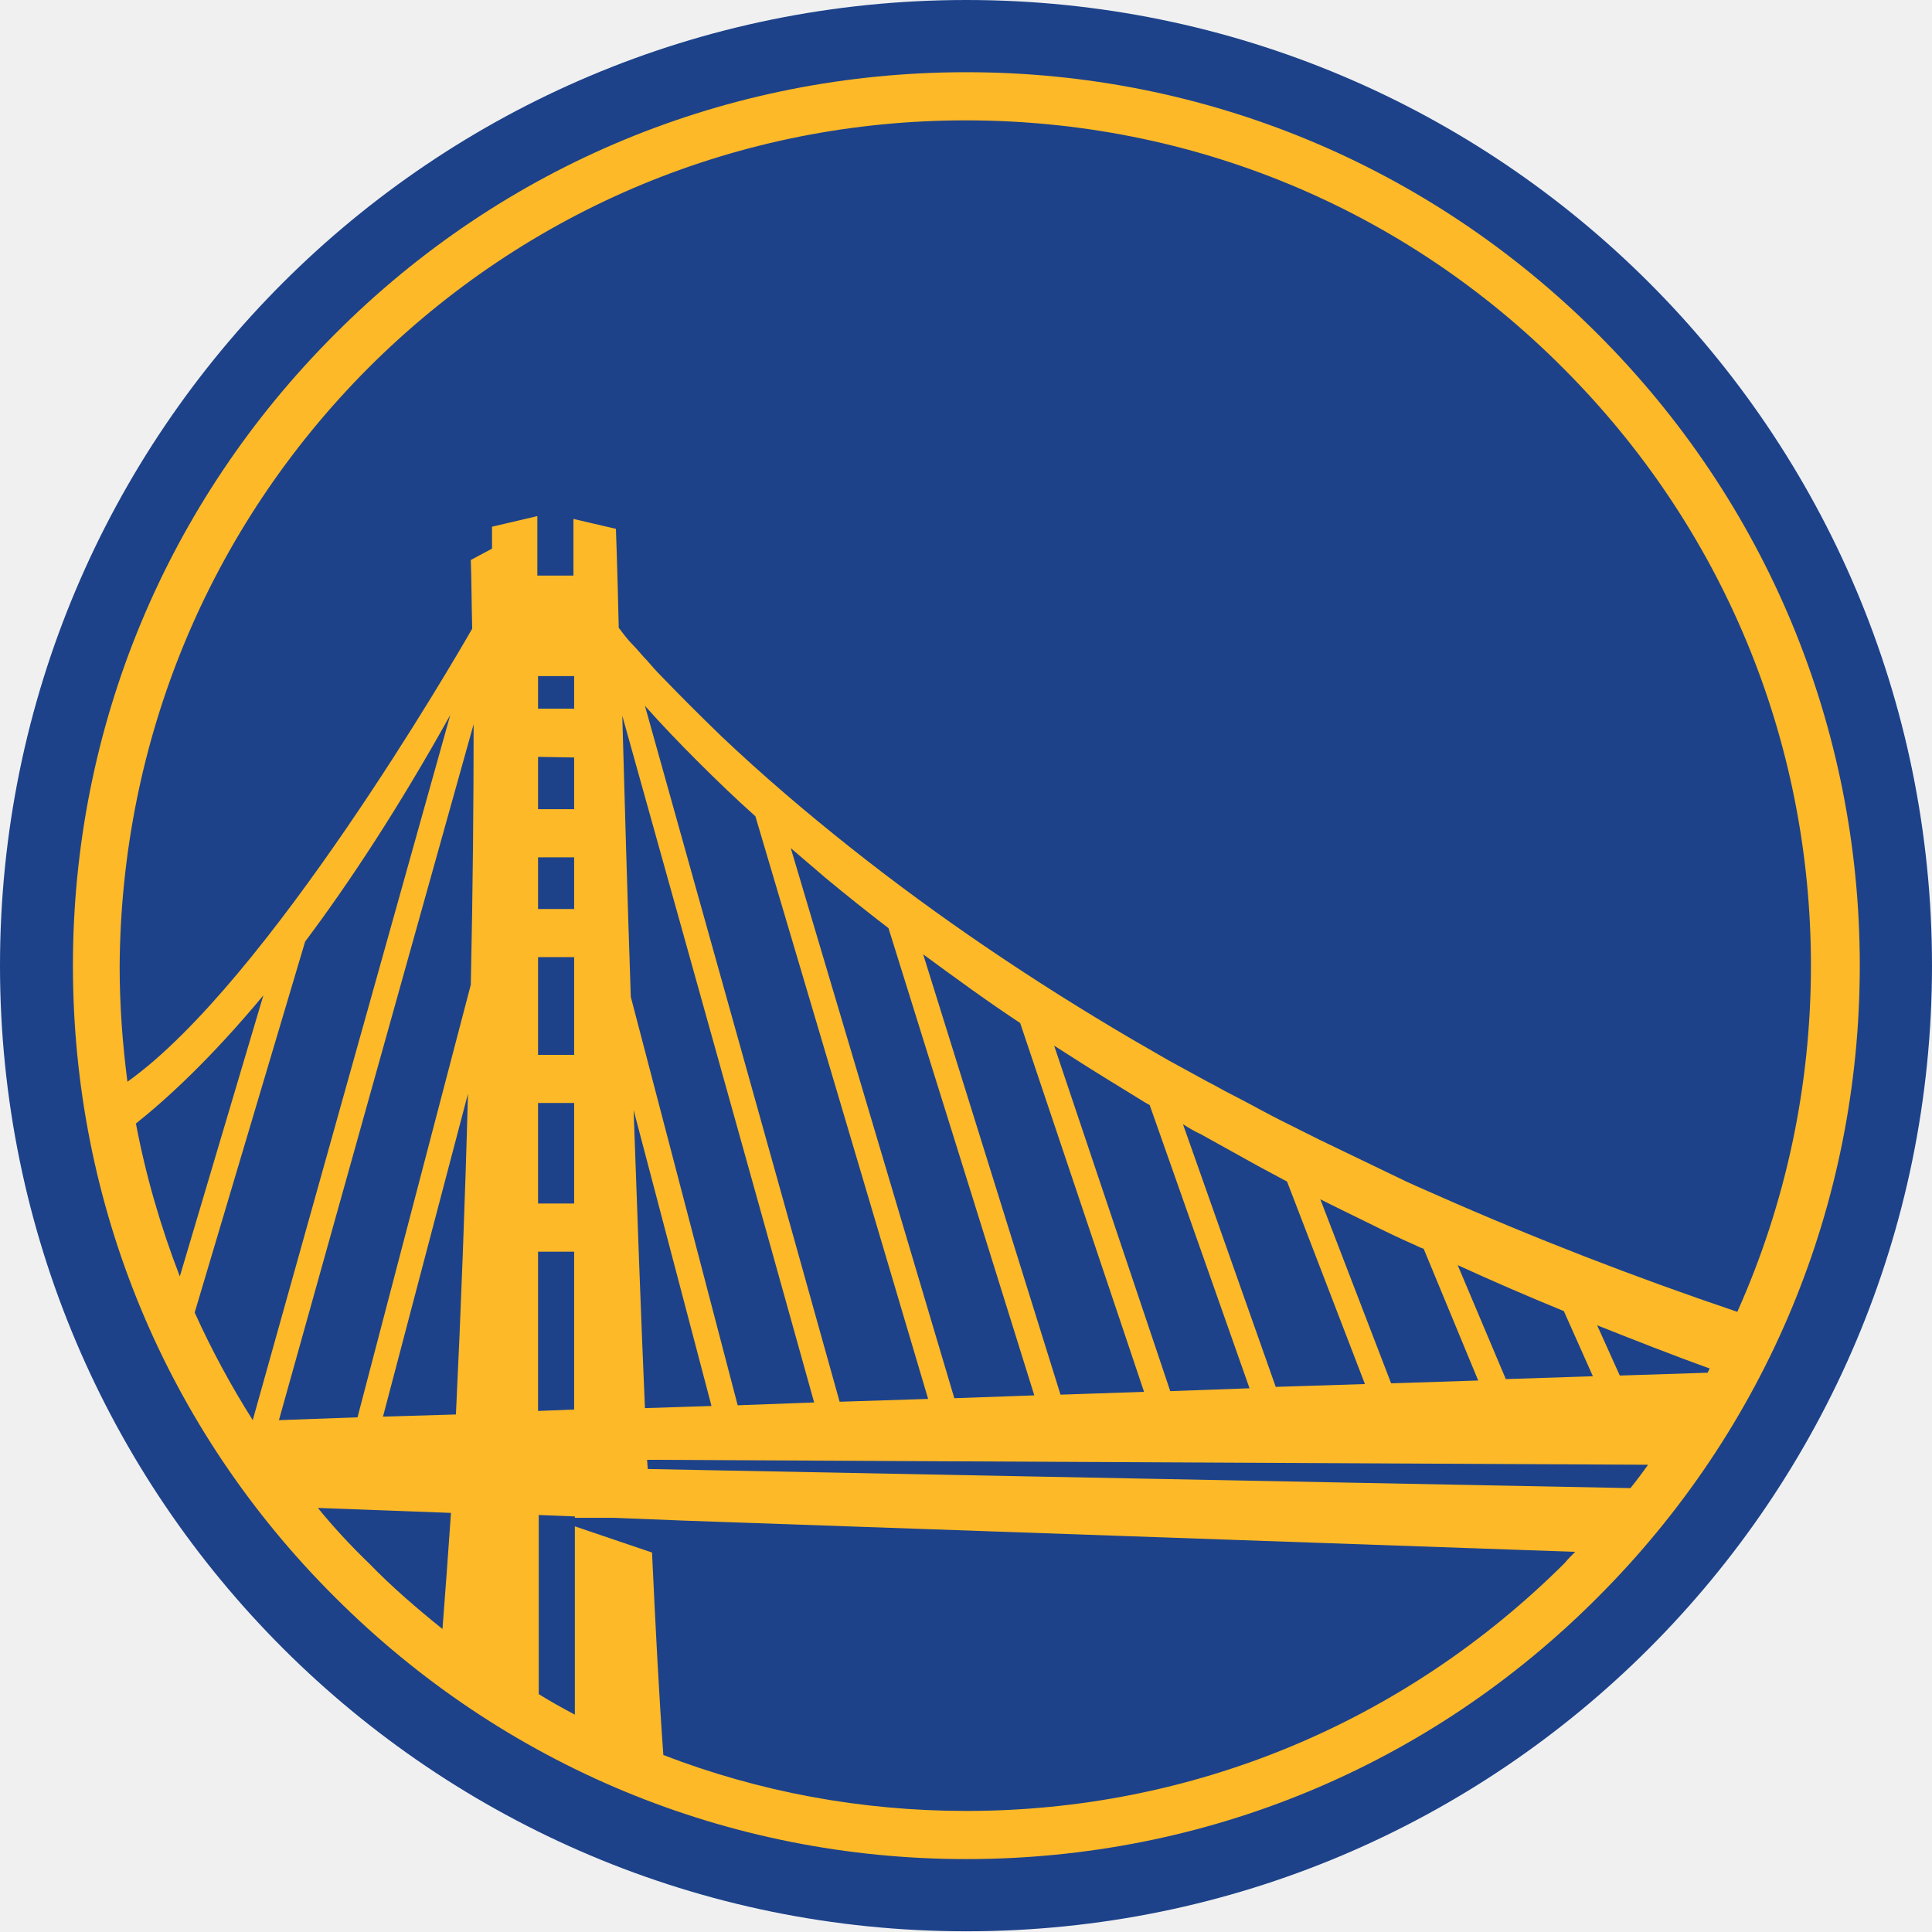
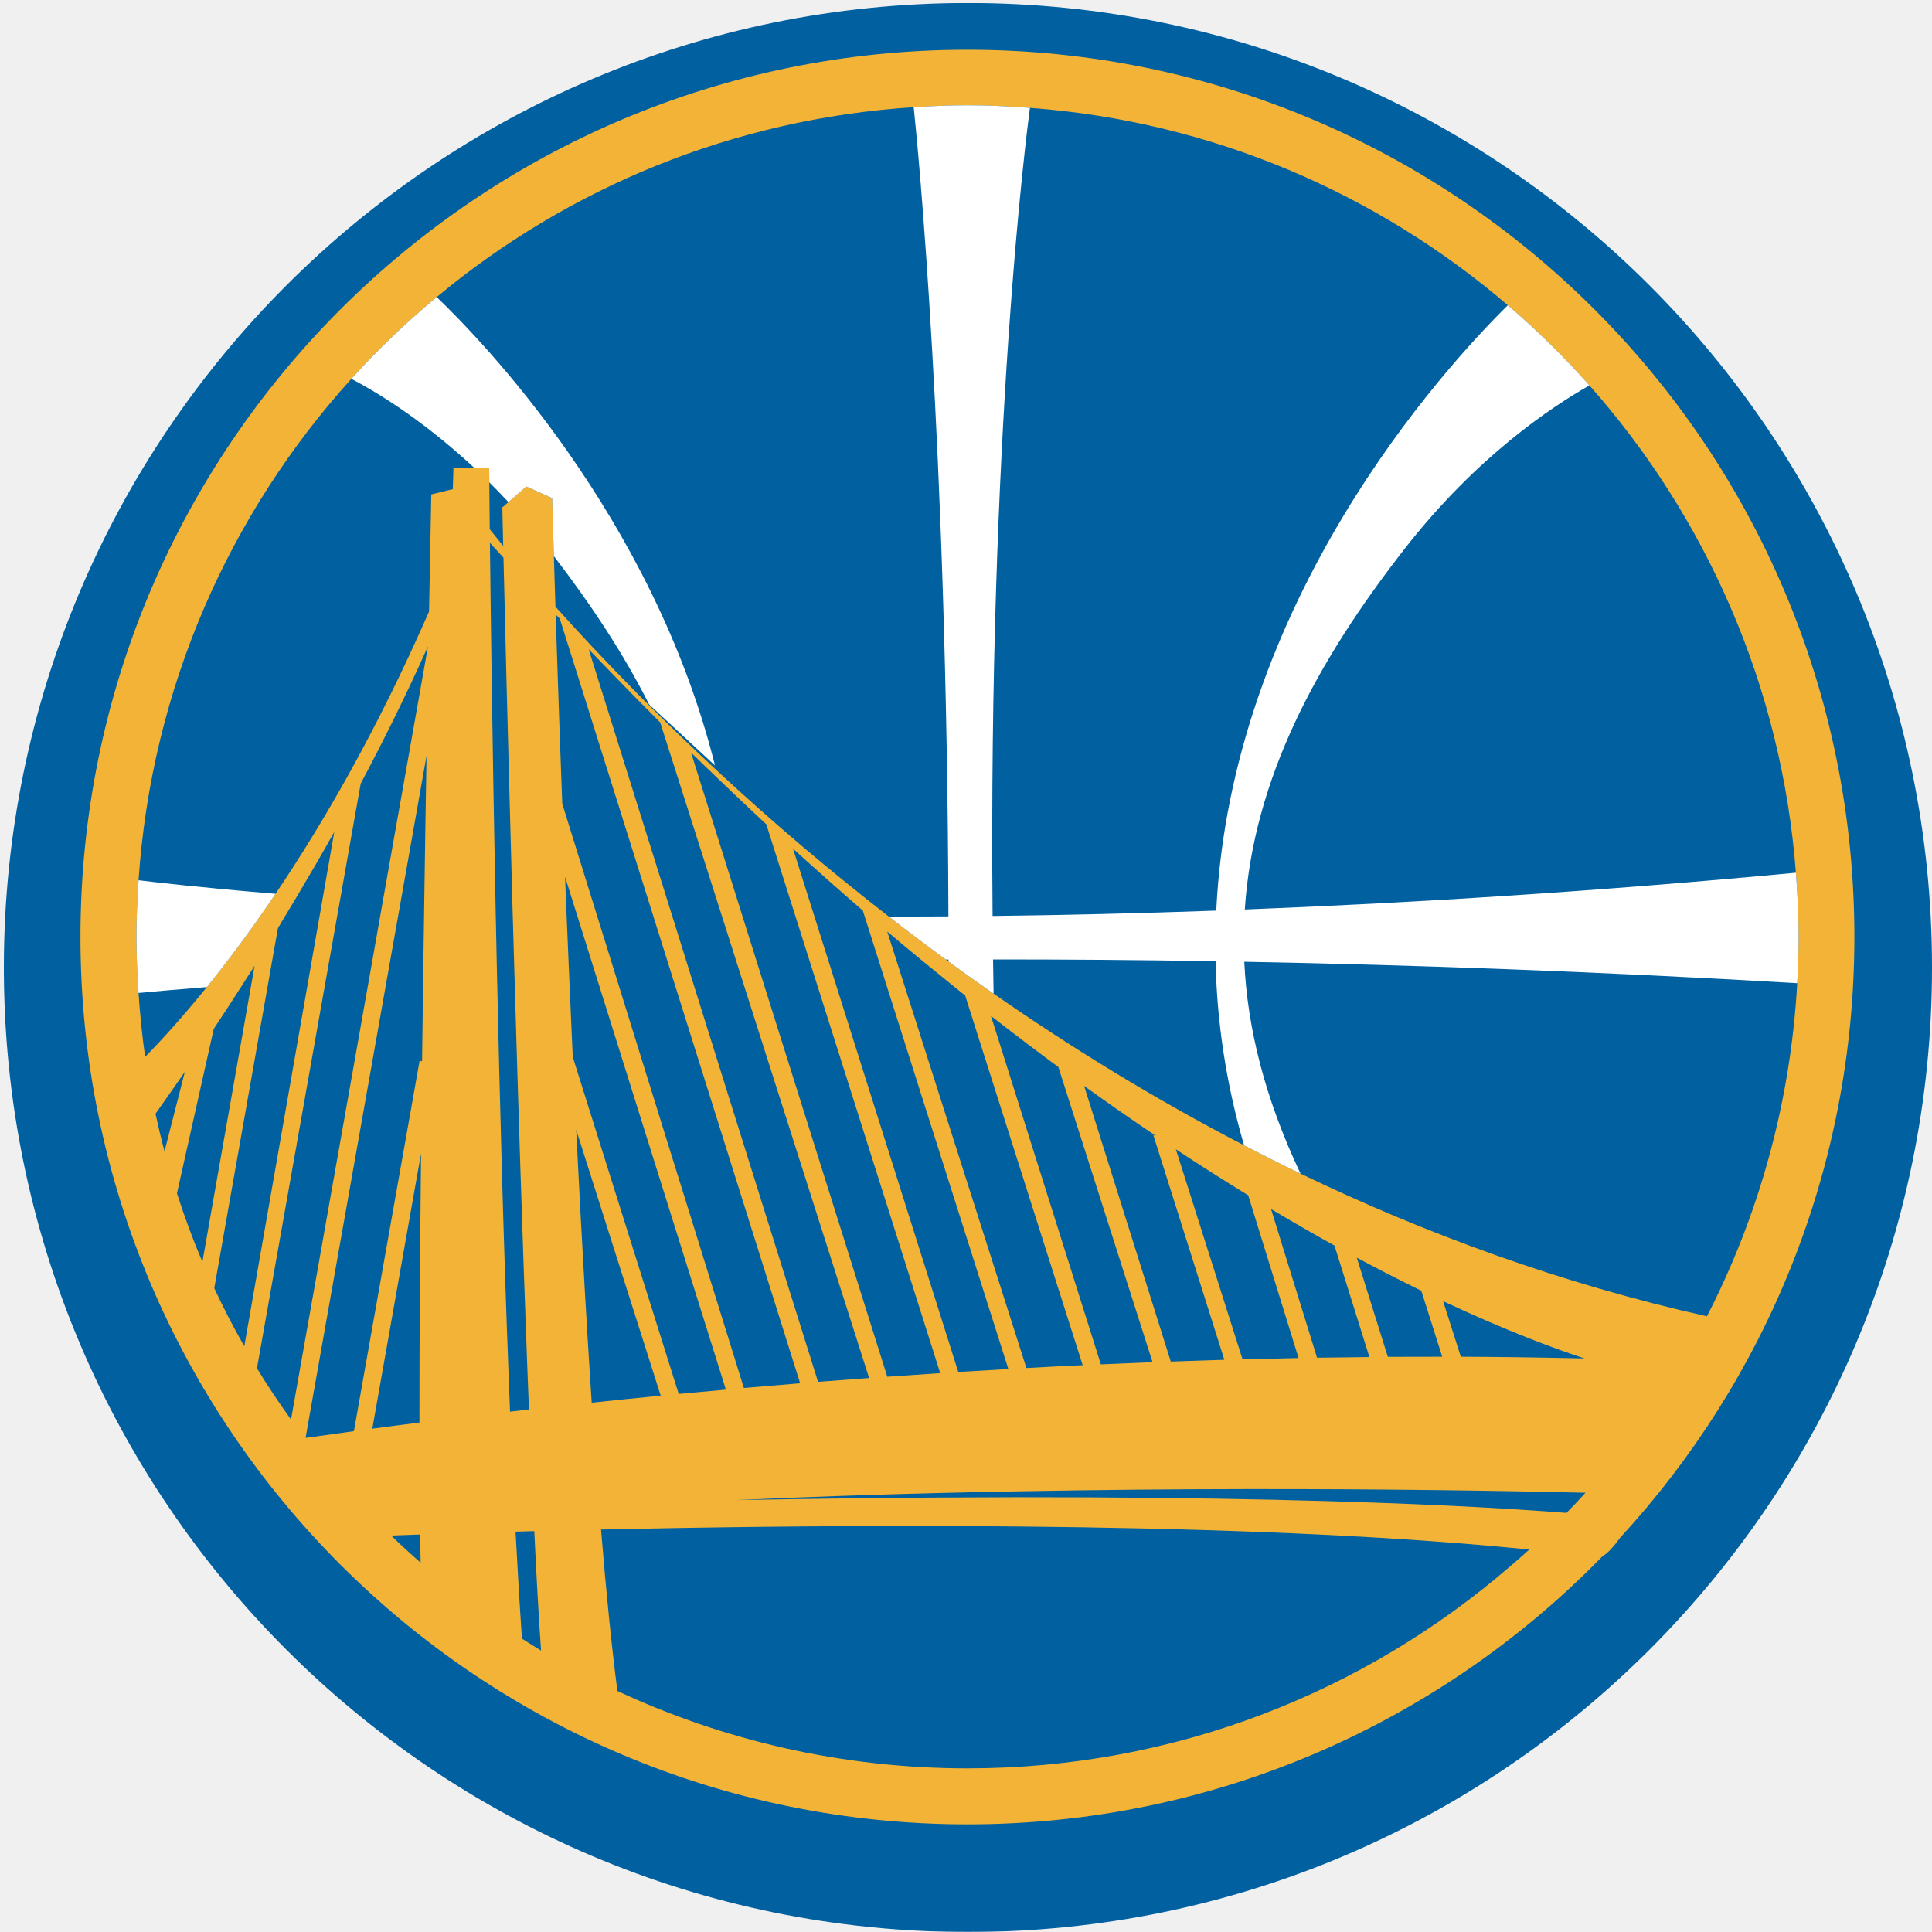
- <svg xmlns="http://www.w3.org/2000/svg" version="1.1" id="Layer_1" x="0px" y="0px" viewBox="0 0 272.9 272.8" style="enable-background:new 0 0 272.9 272.8;" xml:space="preserve">
-   <style type="text/css">
- 	.st0{fill:#1D428A;}
- 	.st1{fill:#FDB927;}
- </style>
-   <path class="st0" d="M272.9,136.4c0,75.3-61.1,136.4-136.4,136.4S0,211.8,0,136.4S61.1,0,136.5,0S272.9,61.1,272.9,136.4" />
-   <path class="st1" d="M225.7,47.2c-23.8-23.8-55.5-37-89.2-37s-65.4,13.1-89.2,37c-23.8,23.8-37,55.5-37,89.2s13.1,65.4,37,89.2  c23.8,23.8,55.5,37,89.2,37s65.4-13.1,89.2-37c23.8-23.8,37-55.5,37-89.2S249.5,71,225.7,47.2 M52,52c22.5-22.5,52.5-35,84.4-35  s61.9,12.4,84.4,35c22.5,22.5,35,52.5,35,84.4c0,17.1-3.6,33.7-10.4,48.9c-14.5-4.9-28.7-10.4-42.7-16.6c-1.8-0.8-3.7-1.6-5.5-2.5  l-5.4-2.6l-2.7-1.3l-2.7-1.3l-5.4-2.7c-1.8-0.9-3.6-1.9-5.3-2.8l-2.7-1.4c-0.9-0.5-1.8-1-2.6-1.4l-5.3-2.9l-5.2-3  c-13.8-8.1-27.2-17.1-39.8-27.1c-6.3-5-12.4-10.2-18.2-15.7c-2.9-2.8-5.7-5.6-8.5-8.5c-0.7-0.7-1.4-1.5-2-2.2  c-0.7-0.7-1.3-1.5-2-2.2s-1.3-1.5-1.9-2.3l-0.1-0.1c-0.2-8.8-0.4-14-0.4-14l-6-1.4v8h-5.1v-8.4l-6.4,1.5v3.1l-3,1.6  c0.1,2.5,0.1,5.8,0.2,9.7c-2.4,4.2-28.9,49.9-48.7,64c-0.7-5.4-1.1-10.8-1.1-16.3C17.1,104.6,29.5,74.6,52,52 M208.8,195l-12.3,0.4  l-10-26l2,1l5.5,2.7c1.8,0.9,3.7,1.8,5.5,2.6c0.5,0.2,1,0.5,1.6,0.7L208.8,195z M205.9,178.7c5,2.3,9.9,4.4,15,6.5l4.1,9.2  l-12.3,0.4L205.9,178.7z M192.8,195.5l-12.6,0.4l-13.1-37.1c0.8,0.5,1.6,1,2.5,1.4l2.7,1.5c1.8,1,3.6,2,5.4,3l4.1,2.2L192.8,195.5z   M176.5,196.1l-11.2,0.4l-16.4-48.8c2.5,1.6,5,3.2,7.6,4.8l5.2,3.2l0.7,0.4L176.5,196.1z M161.6,196.6l-11.8,0.4l-19.4-62.2  c4.5,3.3,9,6.6,13.7,9.7L161.6,196.6z M146.1,197.1l-11.3,0.4l-23.1-77.7c1.6,1.4,3.3,2.8,4.9,4.2c2.9,2.4,5.9,4.8,8.9,7.1  L146.1,197.1z M131.1,197.6l-12.5,0.4L91.1,99.7c2.4,2.7,4.9,5.3,7.4,7.8c2.7,2.7,5.4,5.3,8.2,7.8L131.1,197.6z M115,198.1  l-10.8,0.4l-15.1-57.7c-0.5-14.9-0.9-28.7-1.2-39.7L115,198.1z M100.5,198.6l-9.4,0.3c-0.6-13.7-1.1-28.2-1.6-42.1L100.5,198.6z   M232.8,206.9c-0.8,1.1-1.6,2.2-2.5,3.3l-138.8-2.7l-0.1-1.3L232.8,206.9z M228.8,194.3l-3.2-7.1c5.3,2.1,10.6,4.2,15.9,6.1  c-0.1,0.2-0.2,0.4-0.3,0.6L228.8,194.3z M81.1,107v7.3h-5.6v6.8h5.6v7.3h-5.6v6.8h5.6V149h-5.6v6.8h5.6V170h-5.6v6.8h5.6v22.3  l-5.1,0.2V95.5h5.1v4.6h-5.6v6.8L81.1,107L81.1,107z M27.5,185.4L43.1,133c6.3-8.4,13.2-18.9,20.5-32l-27.9,99.6  C32.6,195.7,29.9,190.7,27.5,185.4 M25.4,180.3c-2.7-7-4.8-14.2-6.2-21.6c4.4-3.5,10.6-9.2,18-18.1L25.4,180.3z M66.9,102.3  c0,10.5-0.1,23.2-0.4,36.8l-16,61.1l-11.1,0.4L66.9,102.3z M66.1,154.5c-0.4,15.1-1,30.8-1.7,45.3l-10.3,0.3L66.1,154.5z M44.9,213  l18.8,0.7c-0.4,5.8-0.8,11.3-1.2,16.4c-3.6-2.9-7.1-5.9-10.3-9.2C49.5,218.3,47.1,215.7,44.9,213 M136.5,255.8  c-14.9,0-29.3-2.7-42.8-7.9c-0.6-8.2-1.1-17.9-1.6-28.6l-10.9-3.7v26.6c-1.7-0.9-3.5-1.9-5.1-2.9V214l5.1,0.2v0.2h5.6l10.1,0.4  l125.6,4.4c-0.5,0.5-1,1-1.5,1.6C198.3,243.4,168.3,255.8,136.5,255.8" />
+ <svg xmlns="http://www.w3.org/2000/svg" xmlns:xlink="http://www.w3.org/1999/xlink" width="500px" height="500px" viewBox="0 0 500 500" version="1.1">
+   <defs>
+     <polygon id="path-1" points="0 499.952 499 499.952 499 0.778 0 0.778" />
+   </defs>
+   <g id="NBA" stroke="none" stroke-width="1" fill="none" fill-rule="evenodd">
+     <g id="GS">
+       <g id="GSWarriors_P_pms" transform="translate(1, 0)">
+         <g id="Group-3">
+           <mask id="mask-2" fill="white">
+             <use xlink:href="#path-1" />
+           </mask>
+           <g id="Clip-2" />
+           <path d="M249.514,0.778 C111.677,0.778 0,112.57 0,250.41 C0,388.242 111.677,500 249.514,500 C387.31,500 499,388.242 499,250.41 C499,112.57 387.31,0.778 249.514,0.778" id="Fill-1" fill="#0060A0" mask="url(#mask-2)" />
+         </g>
+         <path d="M440.754,340.658 C402.806,332.158 367.639,319.162 335.57,303.73 C330.623,301.343 325.759,298.893 320.959,296.4 C297.482,284.219 275.836,270.847 256.138,257.148 C252.172,254.391 248.269,251.618 244.47,248.837 C244.233,248.67 244.004,248.499 243.773,248.328 C238.714,244.632 233.817,240.929 229.057,237.229 C221.299,231.201 213.902,225.197 206.924,219.288 C198.84,212.43 191.31,205.711 184.331,199.23 C178.201,193.549 172.496,188.04 167.242,182.813 C166.122,181.705 165.072,180.631 164.001,179.548 C155.713,171.163 148.574,163.51 142.75,156.998 C142.59,152.045 142.451,147.705 142.34,143.932 C142.055,134.455 141.902,128.914 141.902,128.914 L135.222,125.903 L130.581,129.945 L129.002,131.308 C129.002,131.308 129.077,134.971 129.224,141.28 C127.79,139.523 126.678,138.134 125.745,136.968 C125.696,131.647 125.654,127.55 125.634,124.832 C125.606,122.417 125.592,121.079 125.592,121.079 L116.352,121.079 L116.185,126.589 L110.611,127.957 C110.611,127.957 110.382,139.648 110.041,158.258 C96.765,188.625 82.863,212.703 70.311,231.315 C63.951,240.752 57.939,248.763 52.533,255.45 C46.284,263.176 40.808,269.19 36.564,273.52 C35.785,268.076 35.229,262.549 34.852,256.981 C34.526,252.178 34.31,247.34 34.31,242.446 C34.31,237.518 34.532,232.652 34.86,227.808 C38.213,178.01 58.433,132.847 89.932,98.046 C96.771,90.479 104.161,83.41 112.01,76.882 C145.931,48.669 188.666,30.735 235.466,27.738 C240.086,27.448 244.706,27.243 249.389,27.243 C254.837,27.243 260.201,27.515 265.546,27.911 C312.622,31.406 355.45,50.048 389.223,78.994 C396.723,85.426 403.779,92.355 410.341,99.748 C440.567,133.863 460.104,177.637 463.778,225.862 C464.203,231.341 464.474,236.857 464.474,242.446 C464.474,246.48 464.335,250.468 464.12,254.447 C462.401,285.381 454.162,314.561 440.754,340.658 L440.754,340.658 Z M41.574,297.967 C40.718,294.75 39.946,291.506 39.243,288.235 C41.484,285.082 44.009,281.483 46.842,277.376 L41.574,297.967 L41.574,297.967 Z M64.069,254.572 L51.377,326.59 C48.928,320.798 46.736,314.868 44.796,308.833 L54.321,266.273 C56.714,262.661 59.247,258.77 61.822,254.739 C62.845,253.149 63.846,251.6 64.891,249.943 L64.069,254.572 L64.069,254.572 Z M104.607,196.403 L98.058,233.334 L94.651,252.623 L74.319,367.38 C71.236,363.065 68.265,358.673 65.503,354.127 L83.384,253.288 L87.065,232.597 L90.169,215.059 L92.353,202.793 C98.428,191.388 104.321,179.453 109.769,167.258 L104.607,196.403 L104.607,196.403 Z M204.857,237.122 L242.327,355.373 C237.692,355.673 233.134,355.979 228.627,356.299 L191.095,236.944 L189.41,231.556 L177.84,194.765 C180.184,197.061 182.523,199.299 184.853,201.54 C189.048,205.567 193.21,209.521 197.316,213.329 L204.857,237.122 L204.857,237.122 Z M222.795,237.225 L259.936,354.218 L259.958,354.307 L259.936,354.307 C255.581,354.544 251.261,354.796 246.995,355.06 L204.238,219.646 C210.354,225.197 216.366,230.529 222.287,235.645 L222.795,237.225 L222.795,237.225 Z M297.28,352.533 C292.779,352.708 288.325,352.903 283.901,353.097 L256.319,265.633 L255.462,262.933 C255.734,263.148 255.991,263.33 256.263,263.544 C261.92,267.937 267.466,272.142 272.9,276.137 L297.28,352.533 L297.28,352.533 Z M335.069,351.461 C330.206,351.559 325.369,351.662 320.569,351.788 L303.306,297.424 C309.77,301.698 316.012,305.666 322.029,309.341 L335.069,351.461 L335.069,351.461 Z M372.476,336.739 C388.994,344.487 401.476,349.087 409.088,351.572 C398.345,351.315 387.658,351.169 377.053,351.12 L372.476,336.739 L372.476,336.739 Z M350.14,325.483 C356.054,328.664 361.621,331.497 366.832,334.038 L372.245,351.12 C370.618,351.12 368.983,351.133 367.355,351.133 C364.294,351.133 361.218,351.133 358.17,351.147 L352.541,333.181 L350.14,325.483 L350.14,325.483 Z M327.952,312.904 C333.642,316.301 339.139,319.469 344.365,322.35 L353.397,351.203 C350.926,351.225 348.471,351.266 345.992,351.3 C343.947,351.315 341.889,351.342 339.849,351.37 L331.597,324.711 L327.952,312.904 L327.952,312.904 Z M297.384,293.456 C297.649,293.616 297.886,293.79 298.144,293.964 L297.482,293.762 L315.858,351.914 C311.203,352.053 306.582,352.206 301.997,352.373 L279.572,281.038 C285.675,285.429 291.575,289.529 297.35,293.428 L297.454,293.749 L297.482,293.762 L297.384,293.456 L297.384,293.456 Z M228.612,241.082 C231.555,243.574 234.457,245.983 237.344,248.363 C239.737,250.33 242.105,252.244 244.462,254.147 C245.896,255.311 247.35,256.507 248.784,257.642 L279.196,353.306 C274.291,353.529 269.435,353.779 264.632,354.044 L230.951,248.402 L228.612,241.082 L228.612,241.082 Z M375.092,389.726 C349.834,388.5 312.998,387.442 262.122,387.483 C255.462,387.498 248.547,387.525 241.4,387.567 C225.293,387.679 208.085,387.874 189.404,388.229 C206.91,387.428 224.374,386.836 241.442,386.405 C248.386,386.231 255.226,386.085 262.011,385.966 C303.828,385.172 342.264,385.298 371.528,385.646 C386.934,385.841 399.82,386.098 409.331,386.315 C407.731,388.096 406.075,389.815 404.42,391.535 C397.225,390.979 387.525,390.338 375.092,389.726 L375.092,389.726 Z M154.551,395.843 C179.566,395.287 209.582,394.862 241.06,394.932 C248.219,394.945 255.442,394.987 262.707,395.057 C304.899,395.461 348.178,396.846 384.624,400.069 C388.048,400.368 391.492,400.681 394.797,401.002 C393.182,402.491 391.513,403.911 389.85,405.345 C352.165,437.908 303.104,457.65 249.389,457.65 C217.014,457.65 186.329,450.452 158.789,437.63 C157.279,426.096 155.859,411.888 154.551,395.843 L154.551,395.843 Z M139.021,427.161 C137.351,426.166 135.723,425.114 134.081,424.07 C133.496,415.564 132.946,406.25 132.425,396.387 C133.997,396.338 135.64,396.296 137.267,396.254 C137.852,408.367 138.437,418.849 139.021,427.161 L139.021,427.161 Z M150.349,333.968 C149.549,320.304 148.811,306.348 148.122,292.391 L157.697,322.539 L169.991,361.2 C163.806,361.798 157.878,362.403 152.137,363.01 C152.06,361.91 151.99,360.754 151.914,359.647 C151.371,351.281 150.85,342.697 150.349,333.968 L150.349,333.968 Z M145.59,235.729 C145.478,232.809 145.353,229.781 145.234,226.921 L186.858,359.633 C182.71,360.002 178.64,360.377 174.653,360.754 L166.637,335.25 L160.904,317.047 L147.224,273.52 C146.869,265.668 146.529,257.886 146.201,250.25 C145.986,245.304 145.791,240.539 145.59,235.729 L145.59,235.729 Z M95.353,369.741 L107.967,298.51 C107.696,323.527 107.535,347.674 107.55,368.161 C103.173,368.703 99.139,369.239 95.353,369.741 L95.353,369.741 Z M107.855,404.42 C105.253,402.143 102.707,399.804 100.217,397.395 C102.478,397.312 104.933,397.229 107.738,397.132 C107.772,399.707 107.814,402.143 107.855,404.42 L107.855,404.42 Z M102.651,233.63 L109.387,195.6 C109.184,207.559 108.975,220.517 108.788,233.986 C108.691,239.861 108.608,245.85 108.532,251.879 C108.42,259.41 108.323,267.005 108.232,274.647 L107.591,274.529 L90.592,370.387 C85.841,371.029 81.673,371.613 78.082,372.128 L99.319,252.362 L102.651,233.63 L102.651,233.63 Z M151.357,168.038 C154.189,170.993 157.007,173.906 159.818,176.784 C162.803,179.85 165.76,182.861 168.717,185.806 C169.094,186.189 169.483,186.589 169.86,186.968 L189.633,249.011 L189.786,249.505 L223.923,356.633 C219.448,356.953 215.05,357.287 210.709,357.621 L180.95,262.591 L172.824,236.575 L151.357,168.038 L151.357,168.038 Z M142.805,159.013 C143.167,159.399 143.529,159.769 143.892,160.155 L206.074,357.99 C201.121,358.395 196.285,358.805 191.513,359.208 L177.005,312.502 L171.612,295.21 L157.53,249.864 L153.215,236.011 L144.51,207.987 C144.03,195.155 143.613,183.422 143.272,173.008 C143.105,168.038 142.938,163.277 142.805,159.013 L142.805,159.013 Z M125.787,140.487 C126.97,141.8 128.132,143.037 129.3,144.333 C129.489,152.007 129.746,162.786 130.066,175.688 C130.504,192.526 131.033,213.023 131.646,235.151 C131.799,240.288 131.938,245.51 132.097,250.8 C133.058,284.177 134.191,319.991 135.389,351.823 C135.556,356.216 135.723,360.544 135.89,364.764 C134.22,364.959 132.626,365.139 130.999,365.334 C130.88,362.452 130.776,359.501 130.657,356.578 C129.342,322.58 128.348,285.521 127.595,250.984 C127.478,245.565 127.373,240.227 127.261,234.956 C126.851,214.078 126.531,194.628 126.274,177.853 C126.058,162.939 125.905,150.082 125.787,140.487 L125.787,140.487 Z M75.988,231.772 C79.148,226.454 82.326,221.014 85.507,215.316 L84.212,222.778 L62.225,348.419 C59.442,343.525 56.846,338.521 54.453,333.384 L70.93,240.198 C71.529,239.223 72.133,238.169 72.739,237.181 C73.81,235.403 74.896,233.595 75.988,231.772 L75.988,231.772 Z M249.381,12.876 C122.6,12.876 19.823,115.647 19.823,242.488 C19.823,369.351 122.6,472.142 249.381,472.142 C313.839,472.142 372.044,445.537 413.736,402.742 C415.136,401.99 416.833,399.971 418.293,397.96 C455.922,357.065 478.912,302.484 478.912,242.488 C478.912,115.647 376.164,12.876 249.381,12.876 L249.381,12.876 Z" id="Fill-4" fill="#F3B336" />
+         <path d="M34.31,242.446 C34.31,247.34 34.526,252.178 34.852,256.981 C37.928,256.689 43.906,256.132 52.533,255.45 C57.939,248.763 63.951,240.752 70.311,231.315 C51.148,229.732 39.048,228.323 34.86,227.808 C34.532,232.652 34.31,237.518 34.31,242.446 L34.31,242.446 Z M464.474,242.446 C464.474,236.857 464.203,231.341 463.778,225.862 C412.54,230.686 364.807,233.683 321.154,235.375 C323.373,201.726 339.592,171.418 362.525,142.018 C381.075,118.208 400.6,105.258 410.341,99.748 C403.779,92.355 396.723,85.426 389.223,78.994 C372.462,95.554 317.661,155.616 313.764,235.667 C293.523,236.391 274.221,236.836 255.88,237.059 C254.746,112.27 264.563,35.277 265.546,27.911 C260.201,27.515 254.837,27.243 249.389,27.243 C244.706,27.243 240.086,27.448 235.466,27.738 C236.524,37.775 244.074,114.328 244.448,237.163 C239.251,237.197 234.101,237.225 229.057,237.229 C233.817,240.929 238.714,244.632 243.773,248.328 L244.47,248.328 L244.47,248.837 C248.269,251.618 252.172,254.391 256.138,257.148 C256.088,254.169 256.047,251.235 255.999,248.3 C274.27,248.293 293.475,248.433 313.589,248.763 C313.923,264.046 316.185,279.973 320.959,296.4 C325.759,298.893 330.623,301.343 335.57,303.73 C326.4,284.338 321.821,266.155 321.021,248.903 C364.794,249.72 412.685,251.433 464.12,254.447 C464.335,250.468 464.474,246.48 464.474,242.446 L464.474,242.446 Z M112.01,76.882 C104.161,83.41 96.771,90.479 89.932,98.046 C95.498,100.938 107.772,108.087 121.731,121.079 L125.592,121.079 C125.592,121.079 125.606,122.417 125.634,124.832 C127.261,126.46 128.918,128.155 130.581,129.945 L135.222,125.903 L141.902,128.914 C141.902,128.914 142.055,134.455 142.34,143.932 C151.99,156.487 160.396,169.217 166.993,182.315 L184.033,198.092 C167.932,133.571 123.358,87.734 112.01,76.882 L112.01,76.882 Z" id="Fill-5" fill="#FFFFFF" />
+       </g>
+     </g>
+   </g>
</svg>
